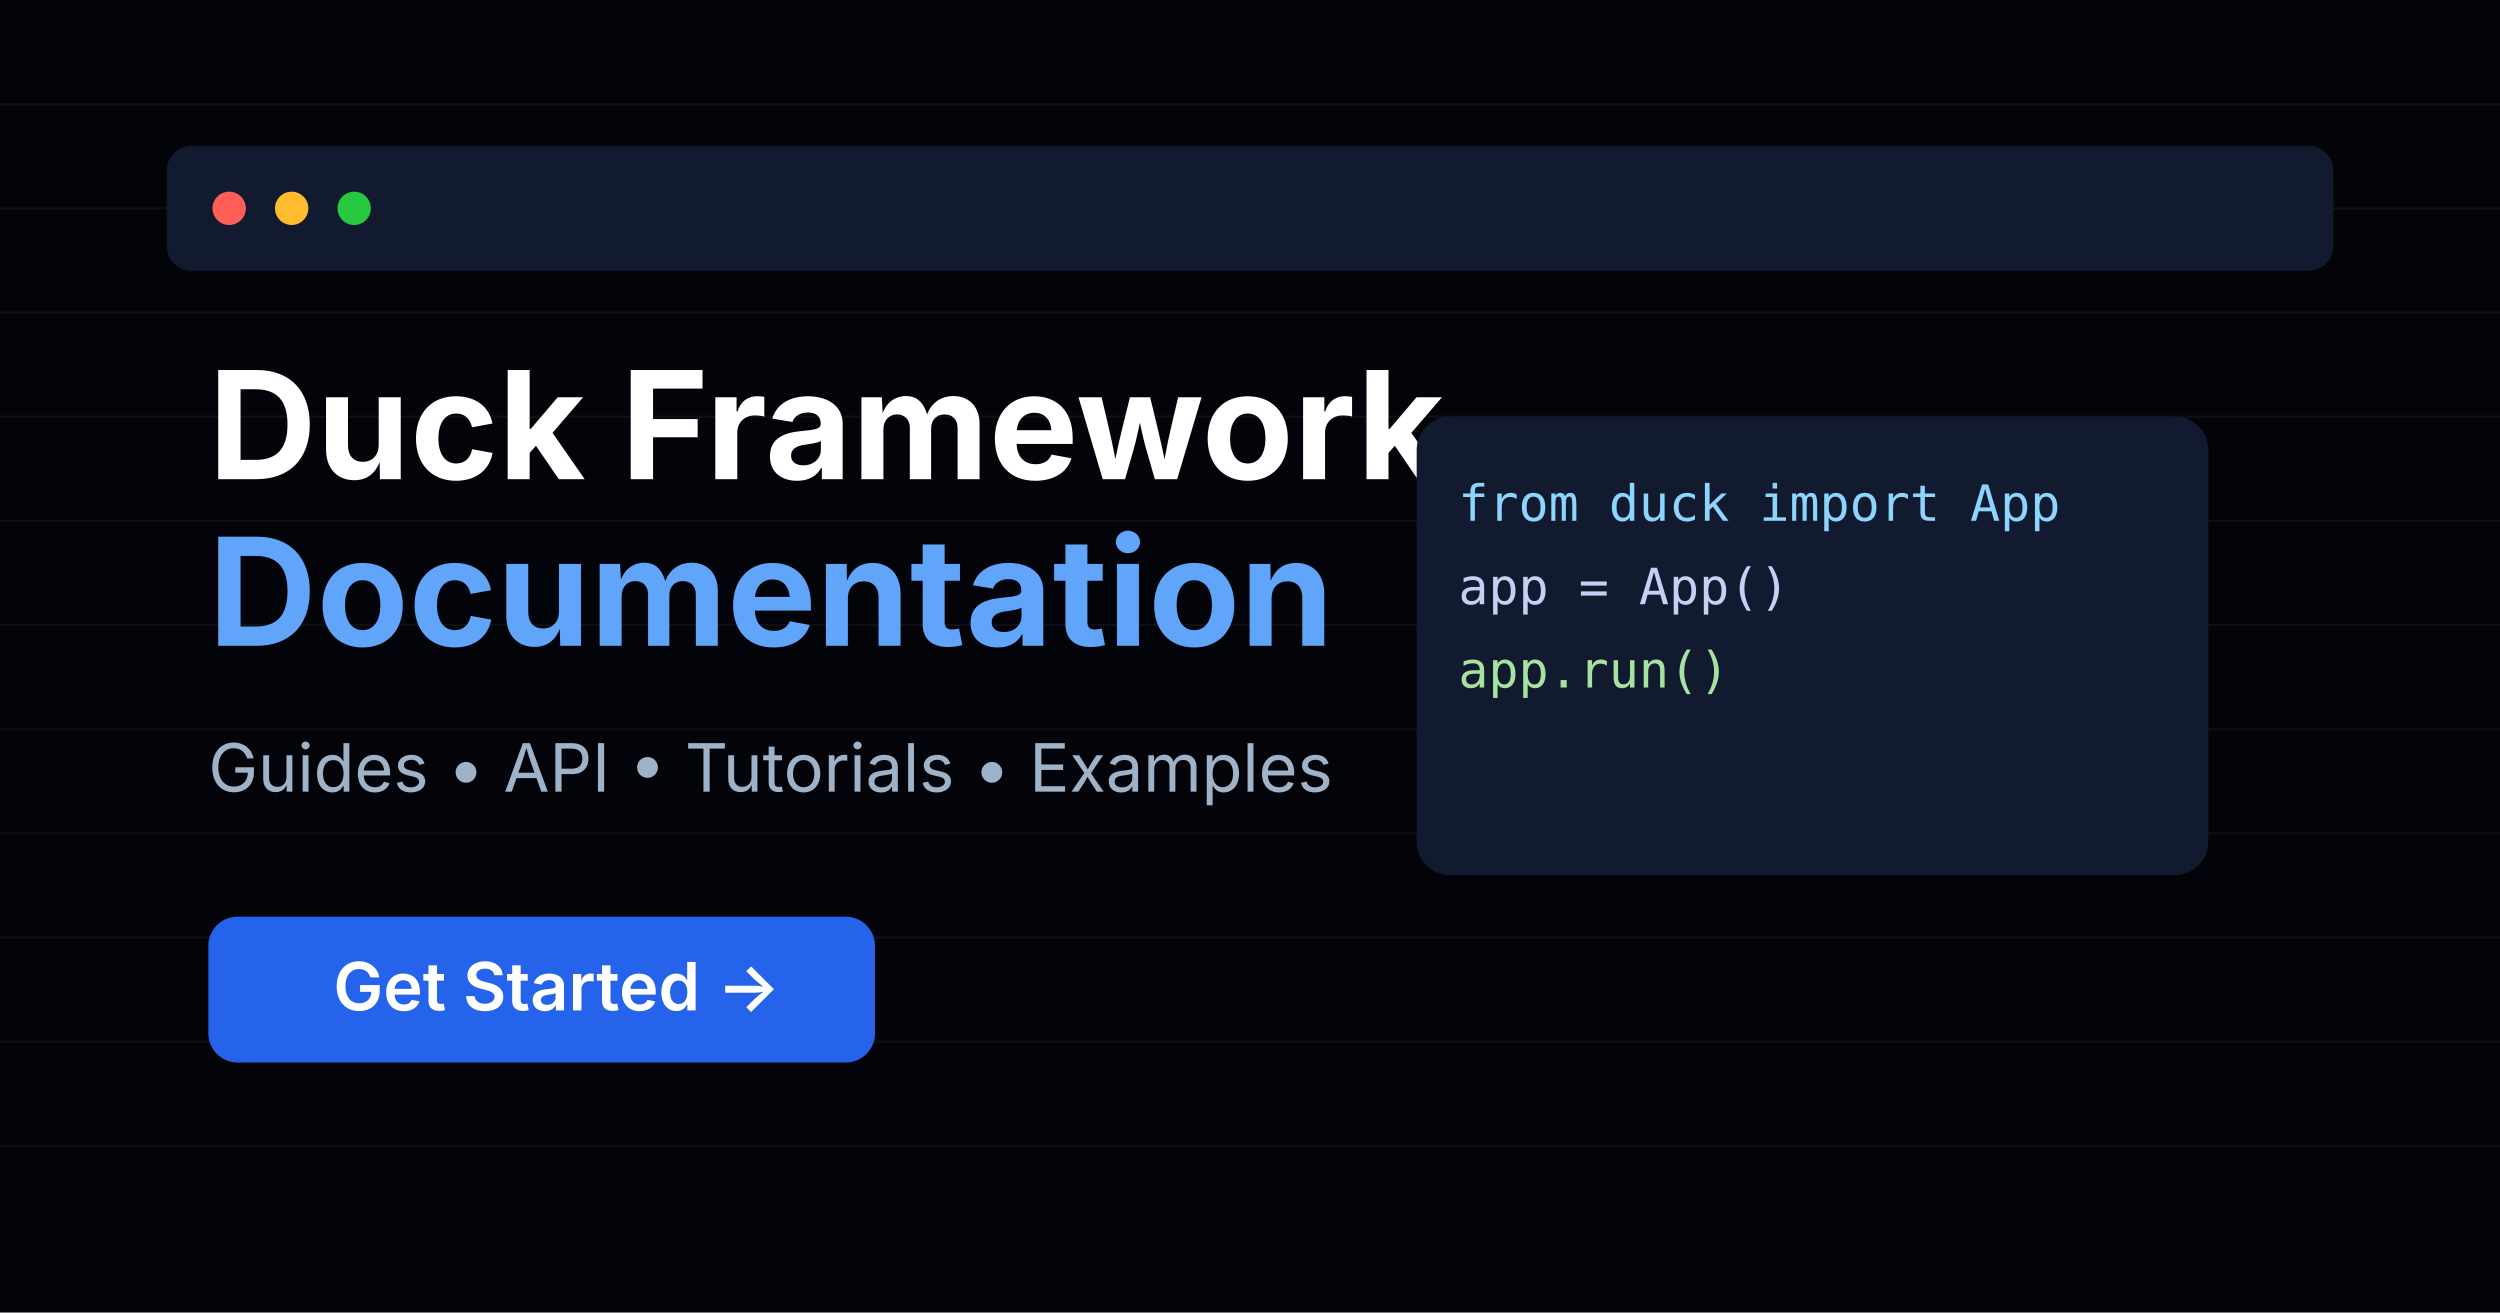
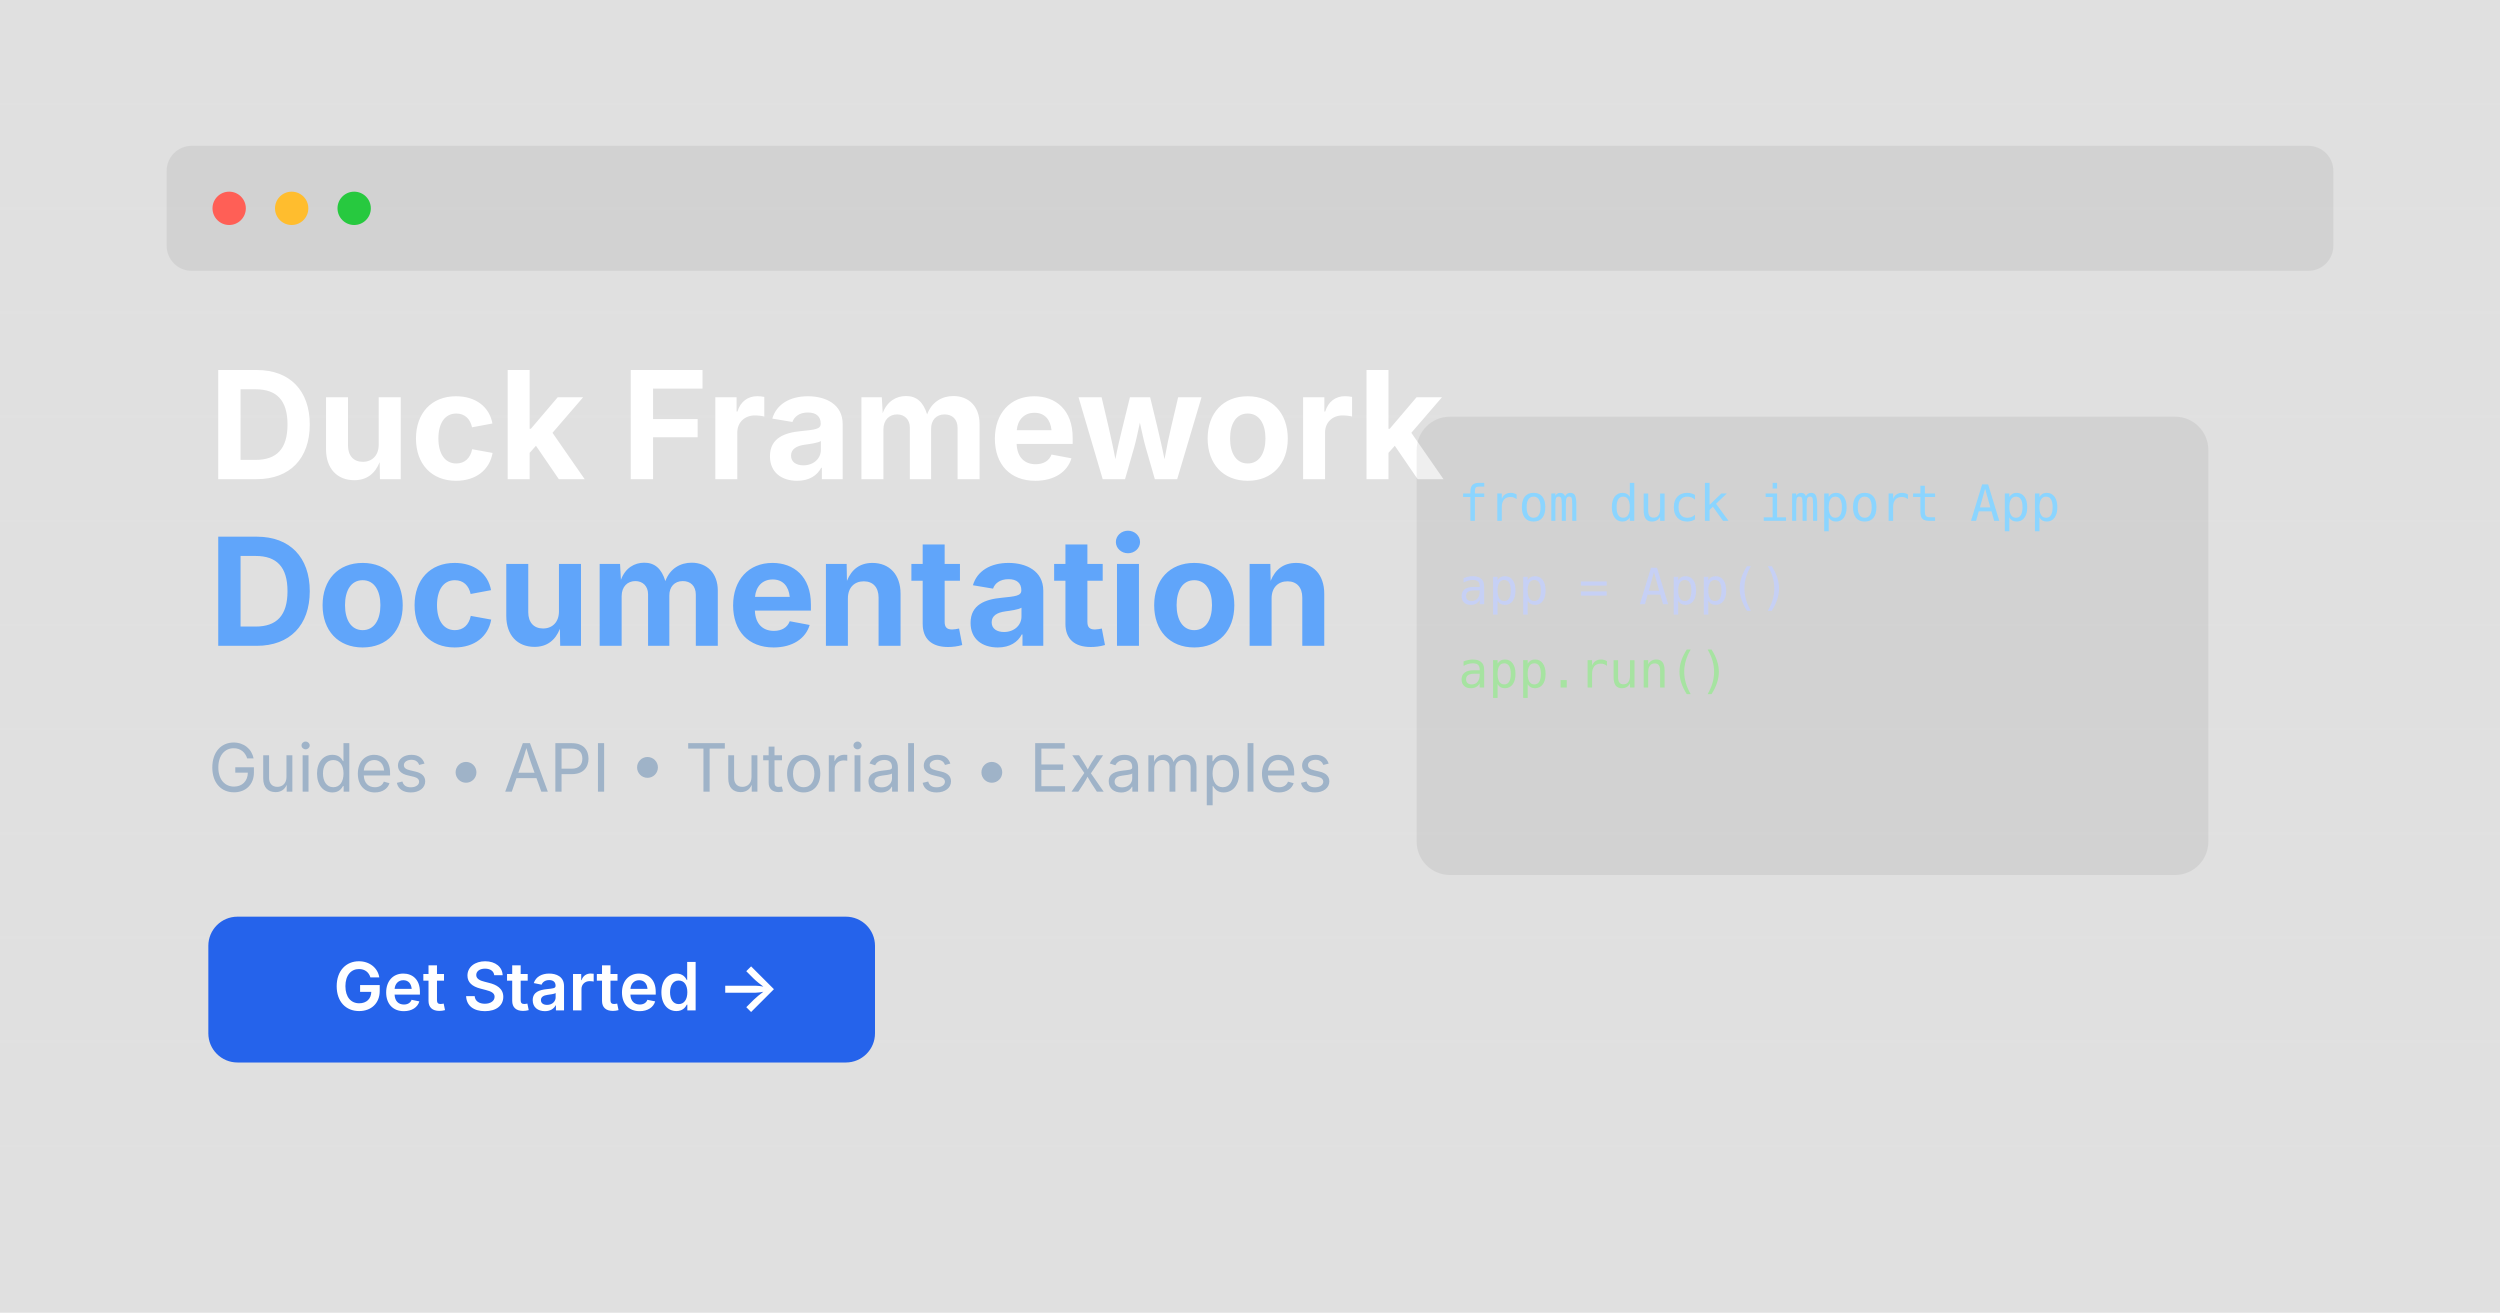
<svg xmlns="http://www.w3.org/2000/svg" width="1200" height="630">
-   <rect width="1200" height="630" fill="#03040a" />
+   <rect width="1200" height="630" fill="#0001" />
  <g opacity="0.05">
    <path d="M0 50h1200M0 100h1200M0 150h1200M0 200h1200M0 250h1200M0 300h1200M0 350h1200M0 400h1200M0 450h1200M0 500h1200M0 550h1200" stroke="#ffffff" />
  </g>
-   <rect x="80" y="70" width="1040" height="60" rx="12" fill="#111a2e" />
+   <rect x="80" y="70" width="1040" height="60" rx="12" fill="#1111" />
  <circle cx="110" cy="100" r="8" fill="#ff5f56" />
  <circle cx="140" cy="100" r="8" fill="#ffbd2e" />
  <circle cx="170" cy="100" r="8" fill="#27c93f" />
  <text x="100" y="230" font-family="Inter, sans-serif" font-size="72" font-weight="700" fill="#ffffff">
    Duck Framework
  </text>
  <text x="100" y="310" font-family="Inter, sans-serif" font-size="72" font-weight="700" fill="#60a5fa">
    Documentation
  </text>
  <text x="100" y="380" font-family="Inter, sans-serif" font-size="32" fill="#9fb3c8">
    Guides • API • Tutorials • Examples
  </text>
-   <rect x="680" y="200" width="380" height="220" rx="16" fill="#111a2e" />
+   <rect x="680" y="200" width="380" height="220" rx="16" fill="#1111" />
  <text x="700" y="250" font-family="monospace" font-size="24" fill="#8bd5ff">
    from duck import App
  </text>
  <text x="700" y="290" font-family="monospace" font-size="24" fill="#c6d0f5">
    app = App()
  </text>
  <text x="700" y="330" font-family="monospace" font-size="24" fill="#a6e3a1">
    app.run()
  </text>
  <rect x="100" y="440" width="320" height="70" rx="14" fill="#2563eb" />
  <text x="160" y="485" font-family="Inter, sans-serif" font-size="32" font-weight="600" fill="#ffffff">
    Get Started →
  </text>
</svg>
